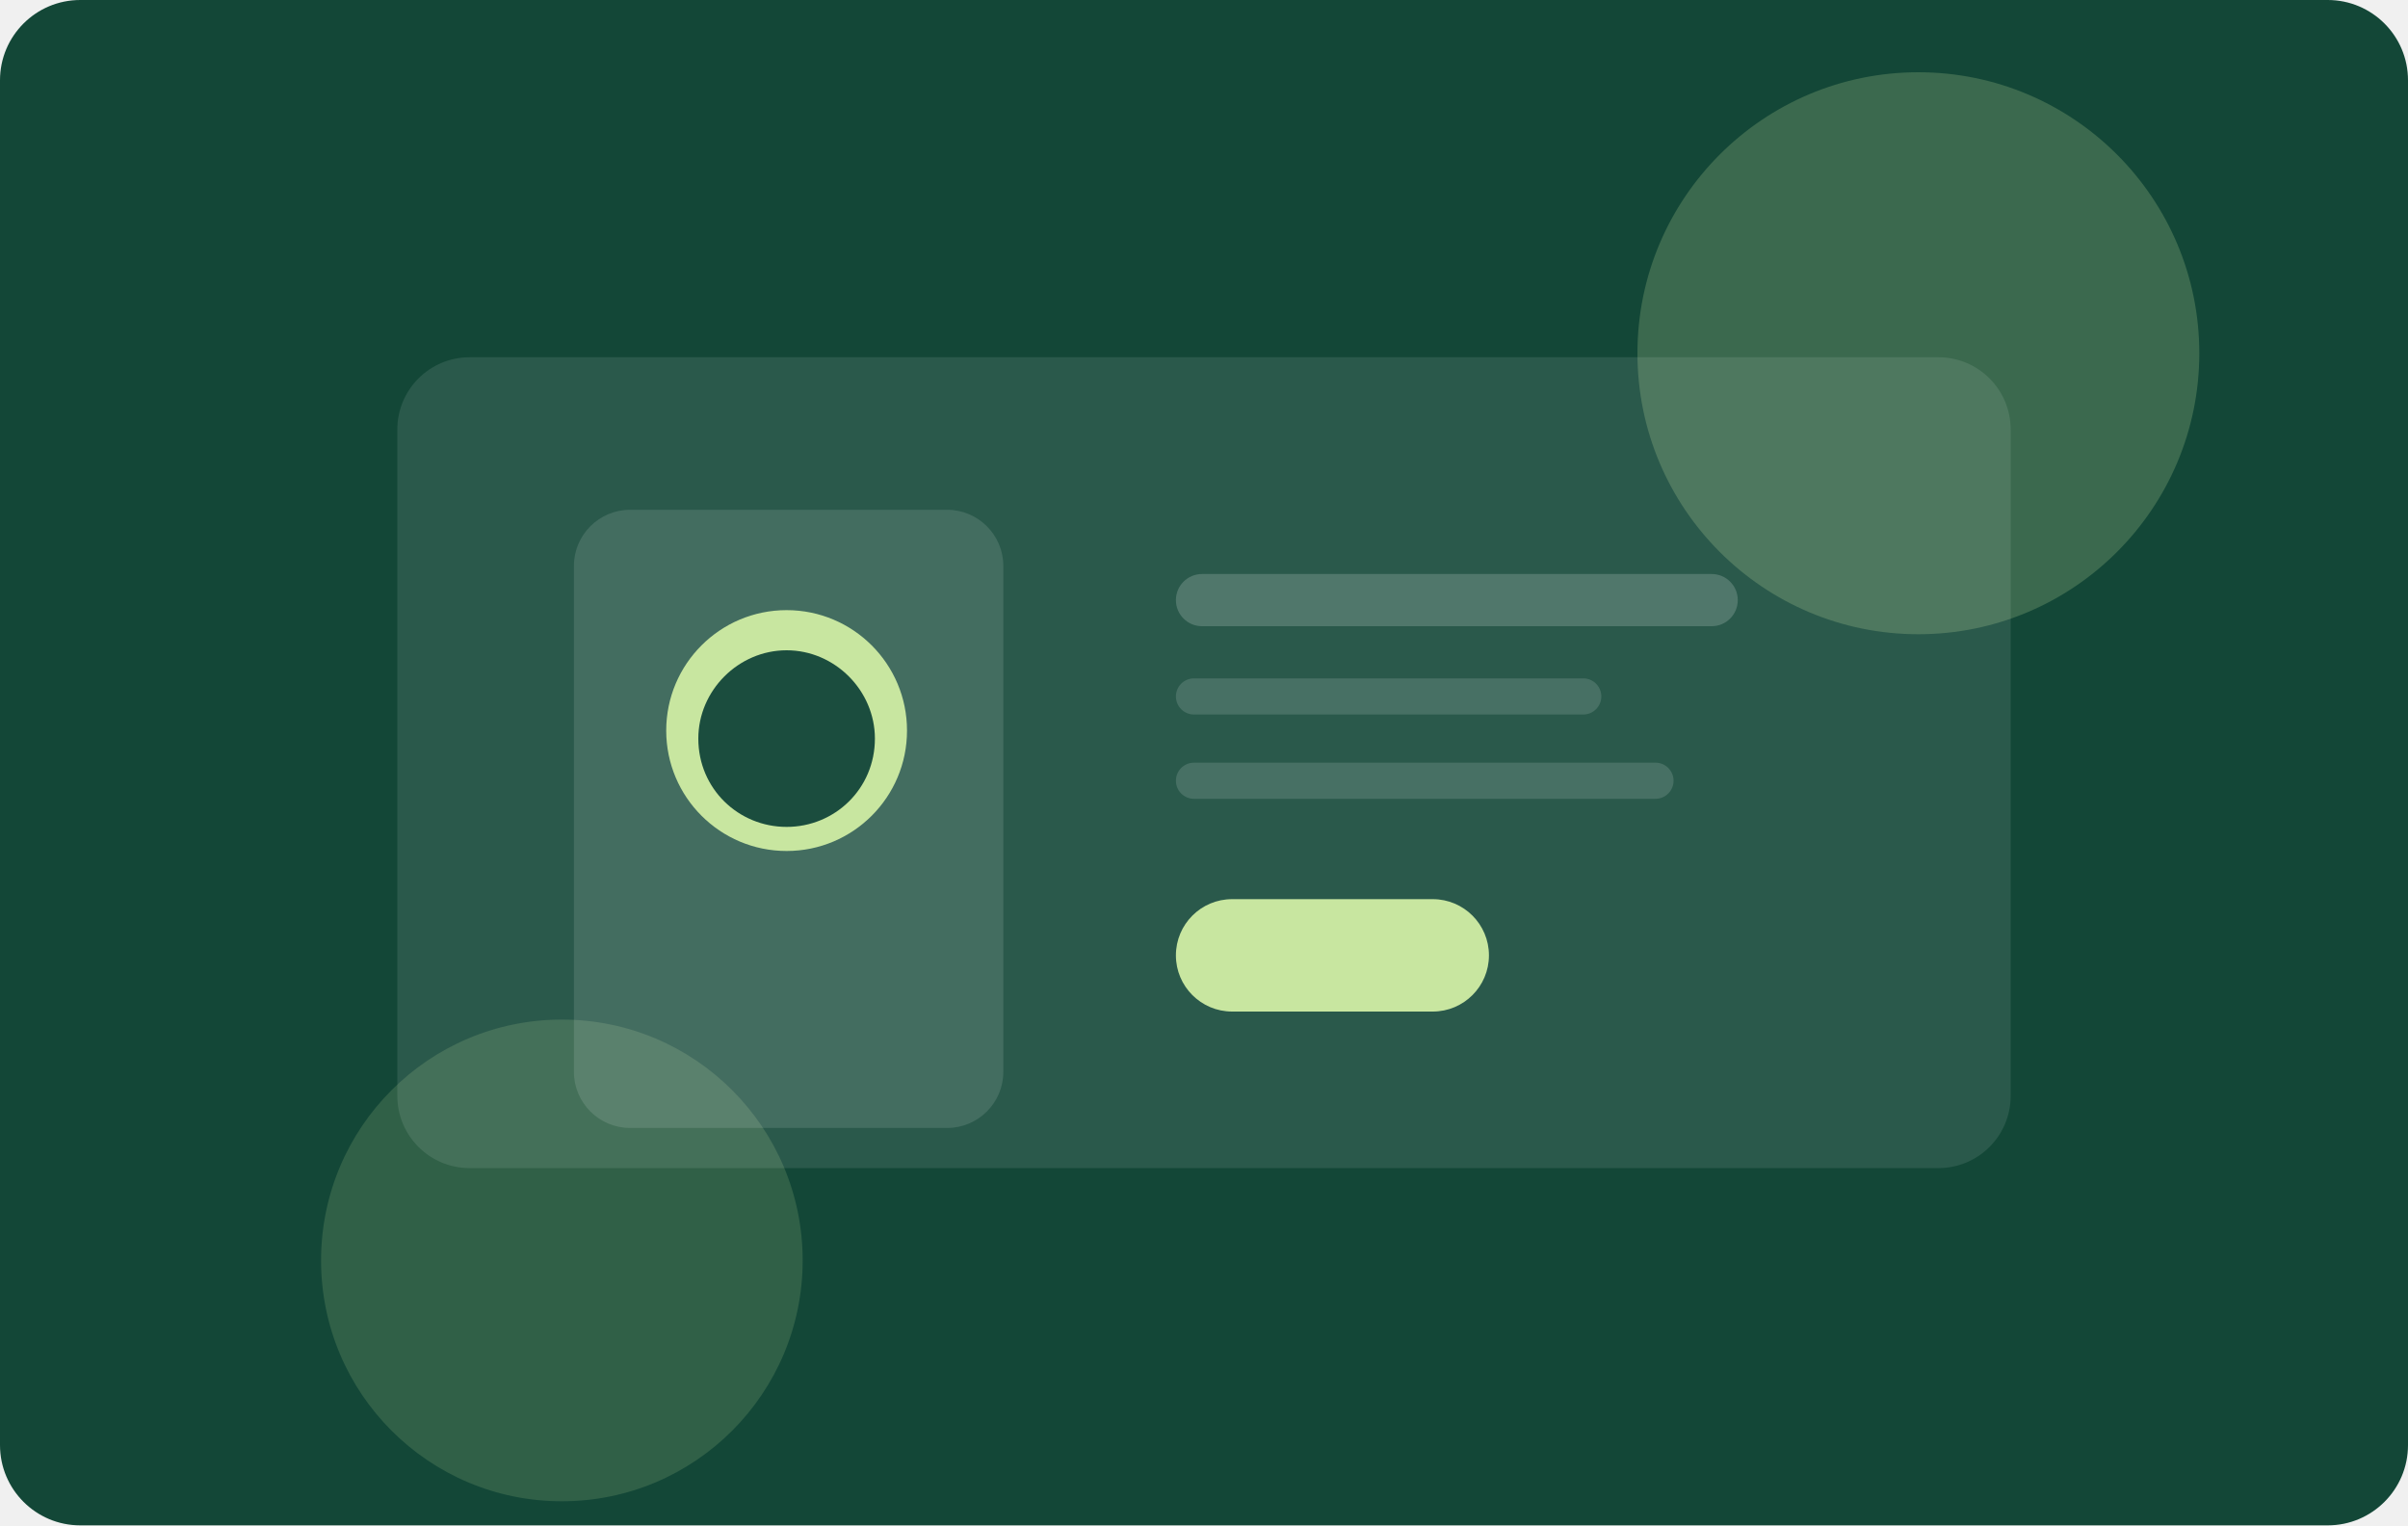
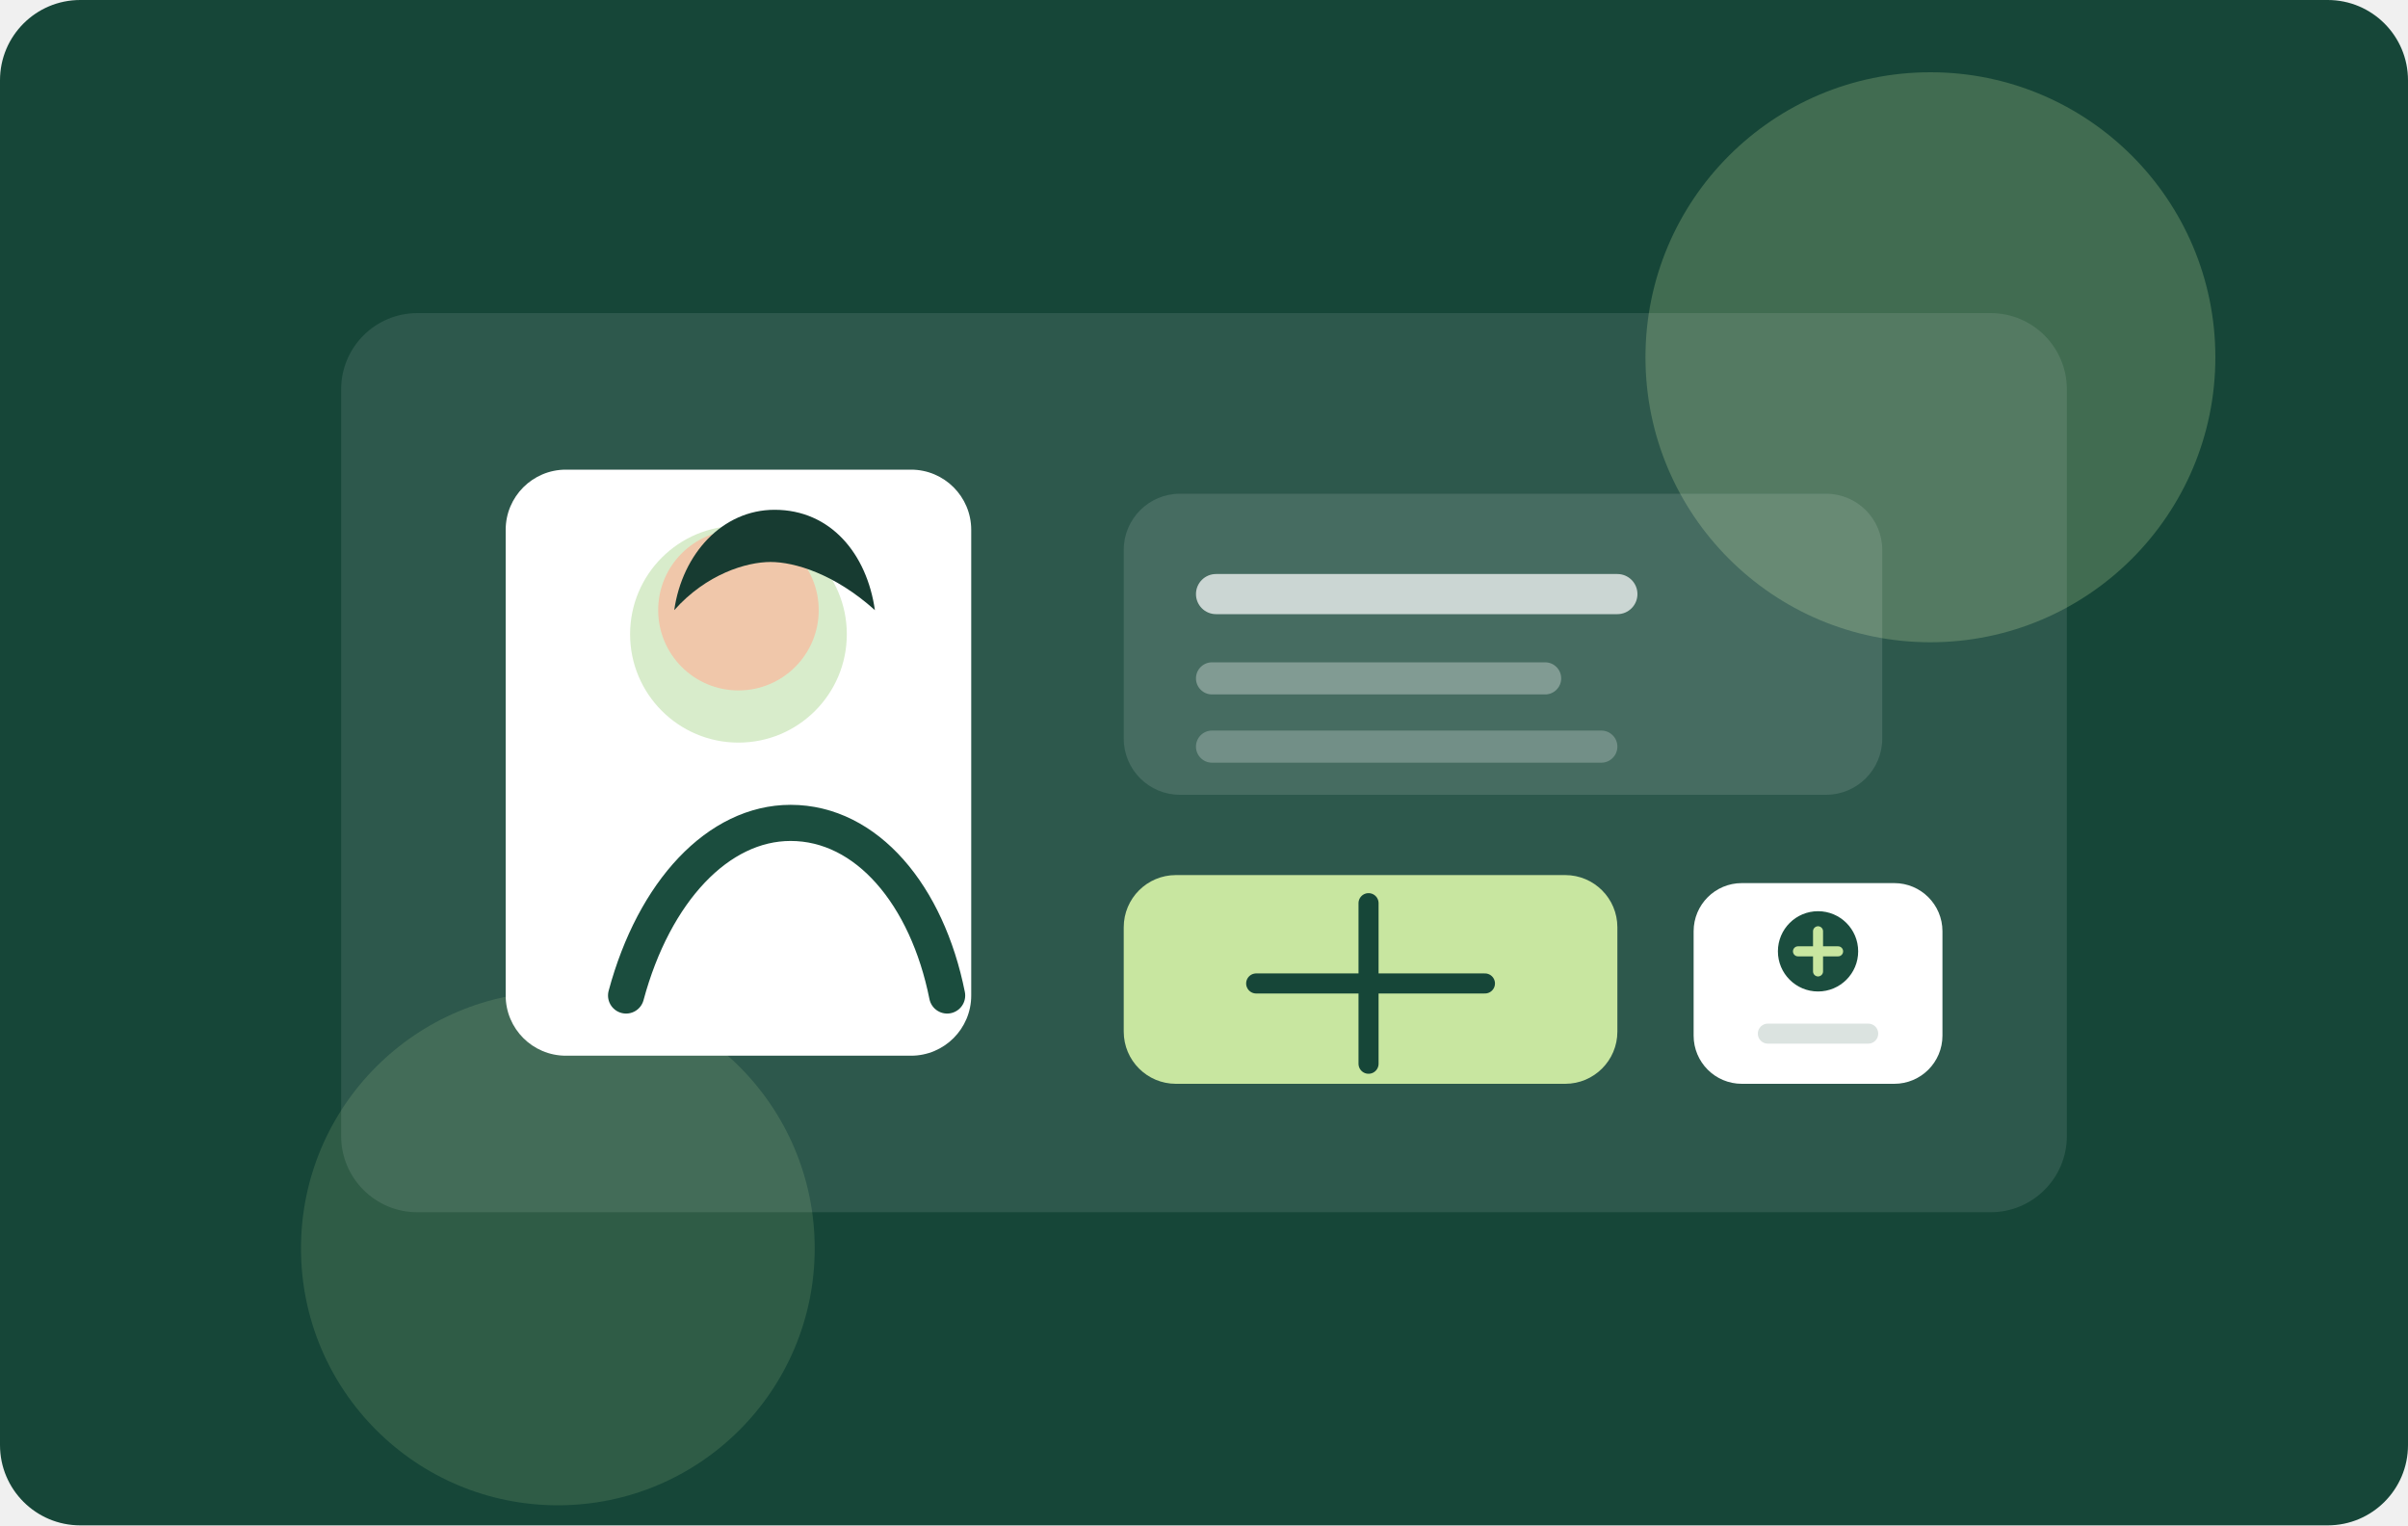
<svg xmlns="http://www.w3.org/2000/svg" width="1200" height="760" viewBox="0 0 1200 760" fill="none">
-   <rect width="1200" height="760" rx="40" fill="#134737" />
-   <circle cx="956" cy="176" r="140" fill="#C8E6A0" fill-opacity="0.22" />
-   <circle cx="280" cy="628" r="120" fill="#C8E6A0" fill-opacity="0.16" />
-   <rect x="198" y="178" width="804" height="404" rx="36" fill="#FFFFFF" fill-opacity="0.1" />
-   <rect x="286" y="254" width="214" height="308" rx="28" fill="#FFFFFF" fill-opacity="0.12" />
-   <circle cx="392" cy="364" r="60" fill="#C8E6A0" />
-   <path d="M392 324C368 324 348 344 348 368C348 393 368 412 392 412C416 412 436 393 436 368C436 344 416 324 392 324Z" fill="#1B4D3E" />
-   <rect x="586" y="286" width="280" height="26" rx="13" fill="#FFFFFF" fill-opacity="0.18" />
-   <rect x="586" y="338" width="212" height="18" rx="9" fill="#FFFFFF" fill-opacity="0.14" />
-   <rect x="586" y="380" width="248" height="18" rx="9" fill="#FFFFFF" fill-opacity="0.14" />
-   <rect x="586" y="448" width="156" height="56" rx="28" fill="#C8E6A0" />
+   <rect width="1200" height="760" rx="40" fill="#164638" />
+   <circle cx="962" cy="178" r="142" fill="#C8E6A0" fill-opacity="0.24" />
+   <circle cx="278" cy="622" r="128" fill="#C8E6A0" fill-opacity="0.14" />
+   <rect x="170" y="156" width="860" height="448" rx="38" fill="#FFFFFF" fill-opacity="0.10" />
+   <rect x="252" y="234" width="232" height="292" rx="30" fill="#FFFFFF" />
+   <circle cx="368" cy="316" r="54" fill="#D8ECCB" />
+   <circle cx="368" cy="304" r="40" fill="#F0C7AA" />
+   <path d="M336 304C340 276 360 254 386 254C414 254 432 276 436 304C416 286 396 280 384 280C372 280 352 286 336 304Z" fill="#173B31" />
+   <path d="M312 496C326 444 358 410 394 410C432 410 462 446 472 496" stroke="#1B4D3E" stroke-width="18" stroke-linecap="round" />
+   <rect x="560" y="246" width="378" height="150" rx="28" fill="#FFFFFF" fill-opacity="0.12" />
+   <rect x="596" y="286" width="220" height="20" rx="10" fill="#FFFFFF" fill-opacity="0.72" />
+   <rect x="596" y="330" width="182" height="16" rx="8" fill="#FFFFFF" fill-opacity="0.32" />
+   <rect x="596" y="364" width="210" height="16" rx="8" fill="#FFFFFF" fill-opacity="0.24" />
+   <rect x="560" y="436" width="246" height="104" rx="26" fill="#C8E6A0" />
+   <path d="M626 490H740" stroke="#164638" stroke-width="10" stroke-linecap="round" />
+   <path d="M682 450V530" stroke="#164638" stroke-width="10" stroke-linecap="round" />
+   <rect x="844" y="440" width="124" height="100" rx="24" fill="#FFFFFF" />
+   <circle cx="906" cy="474" r="20" fill="#1B4D3E" />
+   <path d="M906 464V484M896 474H916" stroke="#C8E6A0" stroke-width="5" stroke-linecap="round" />
+   <rect x="876" y="510" width="60" height="10" rx="5" fill="#1B4D3E" fill-opacity="0.16" />
</svg>
